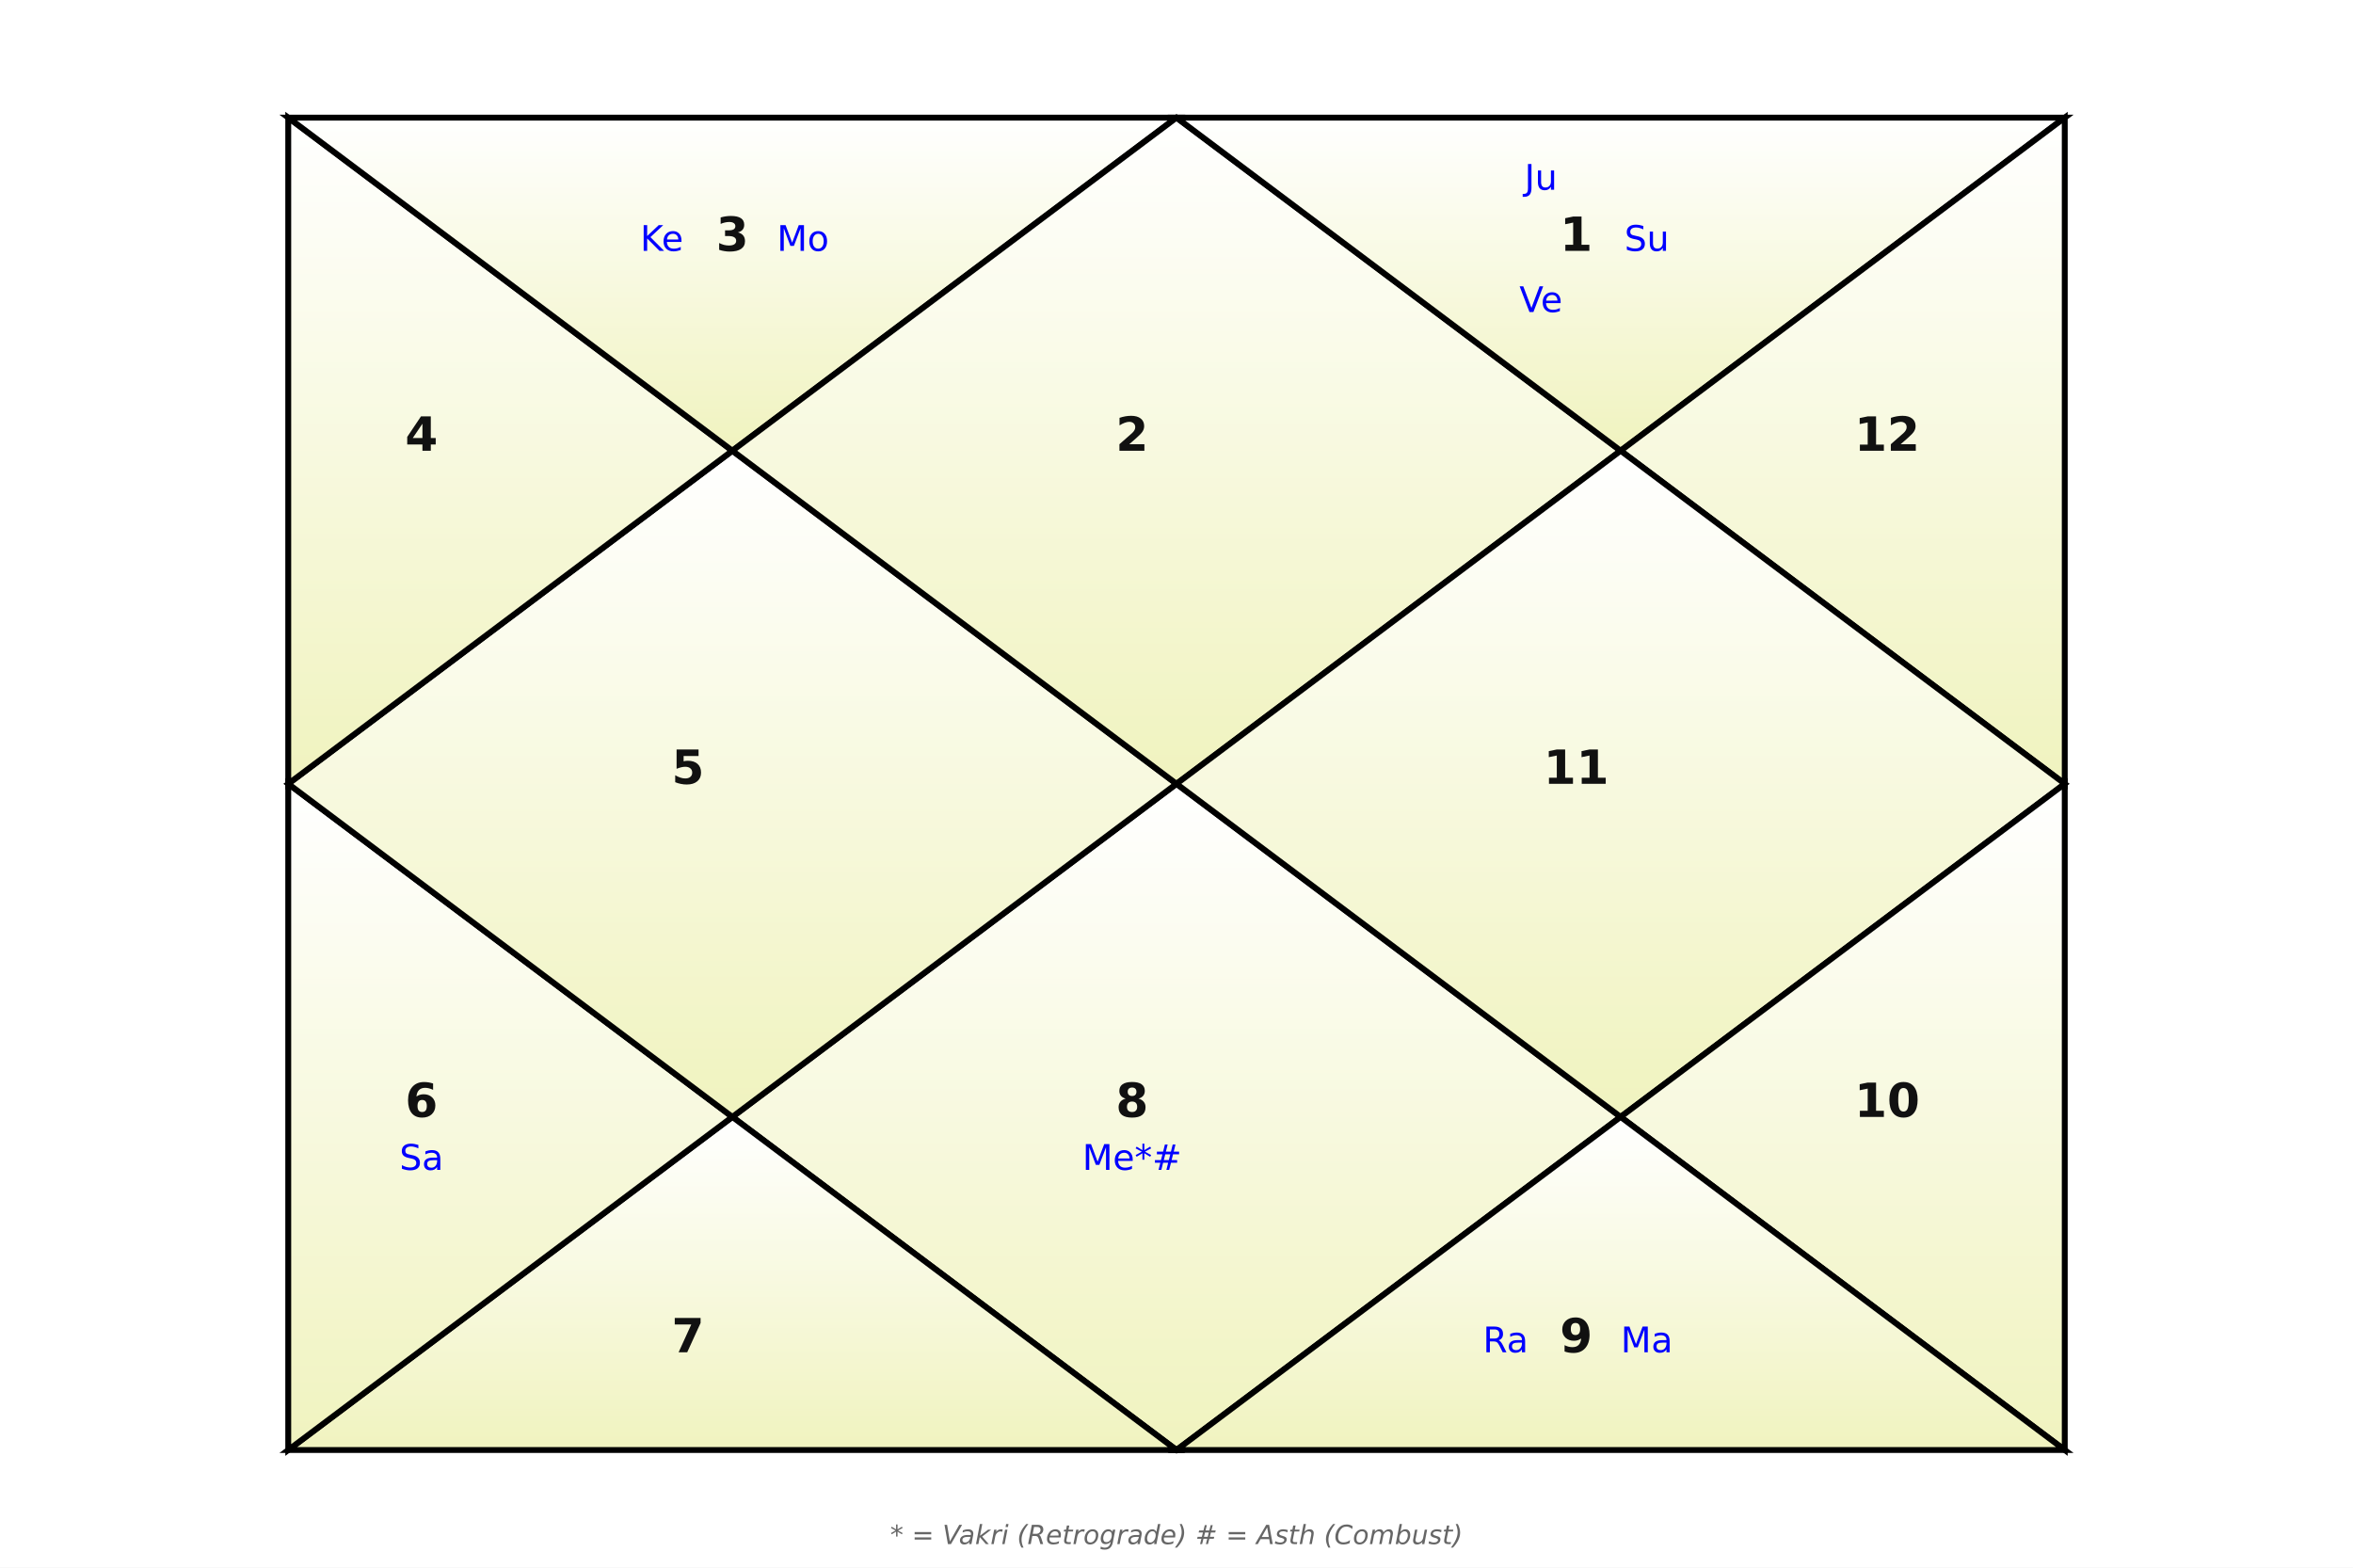
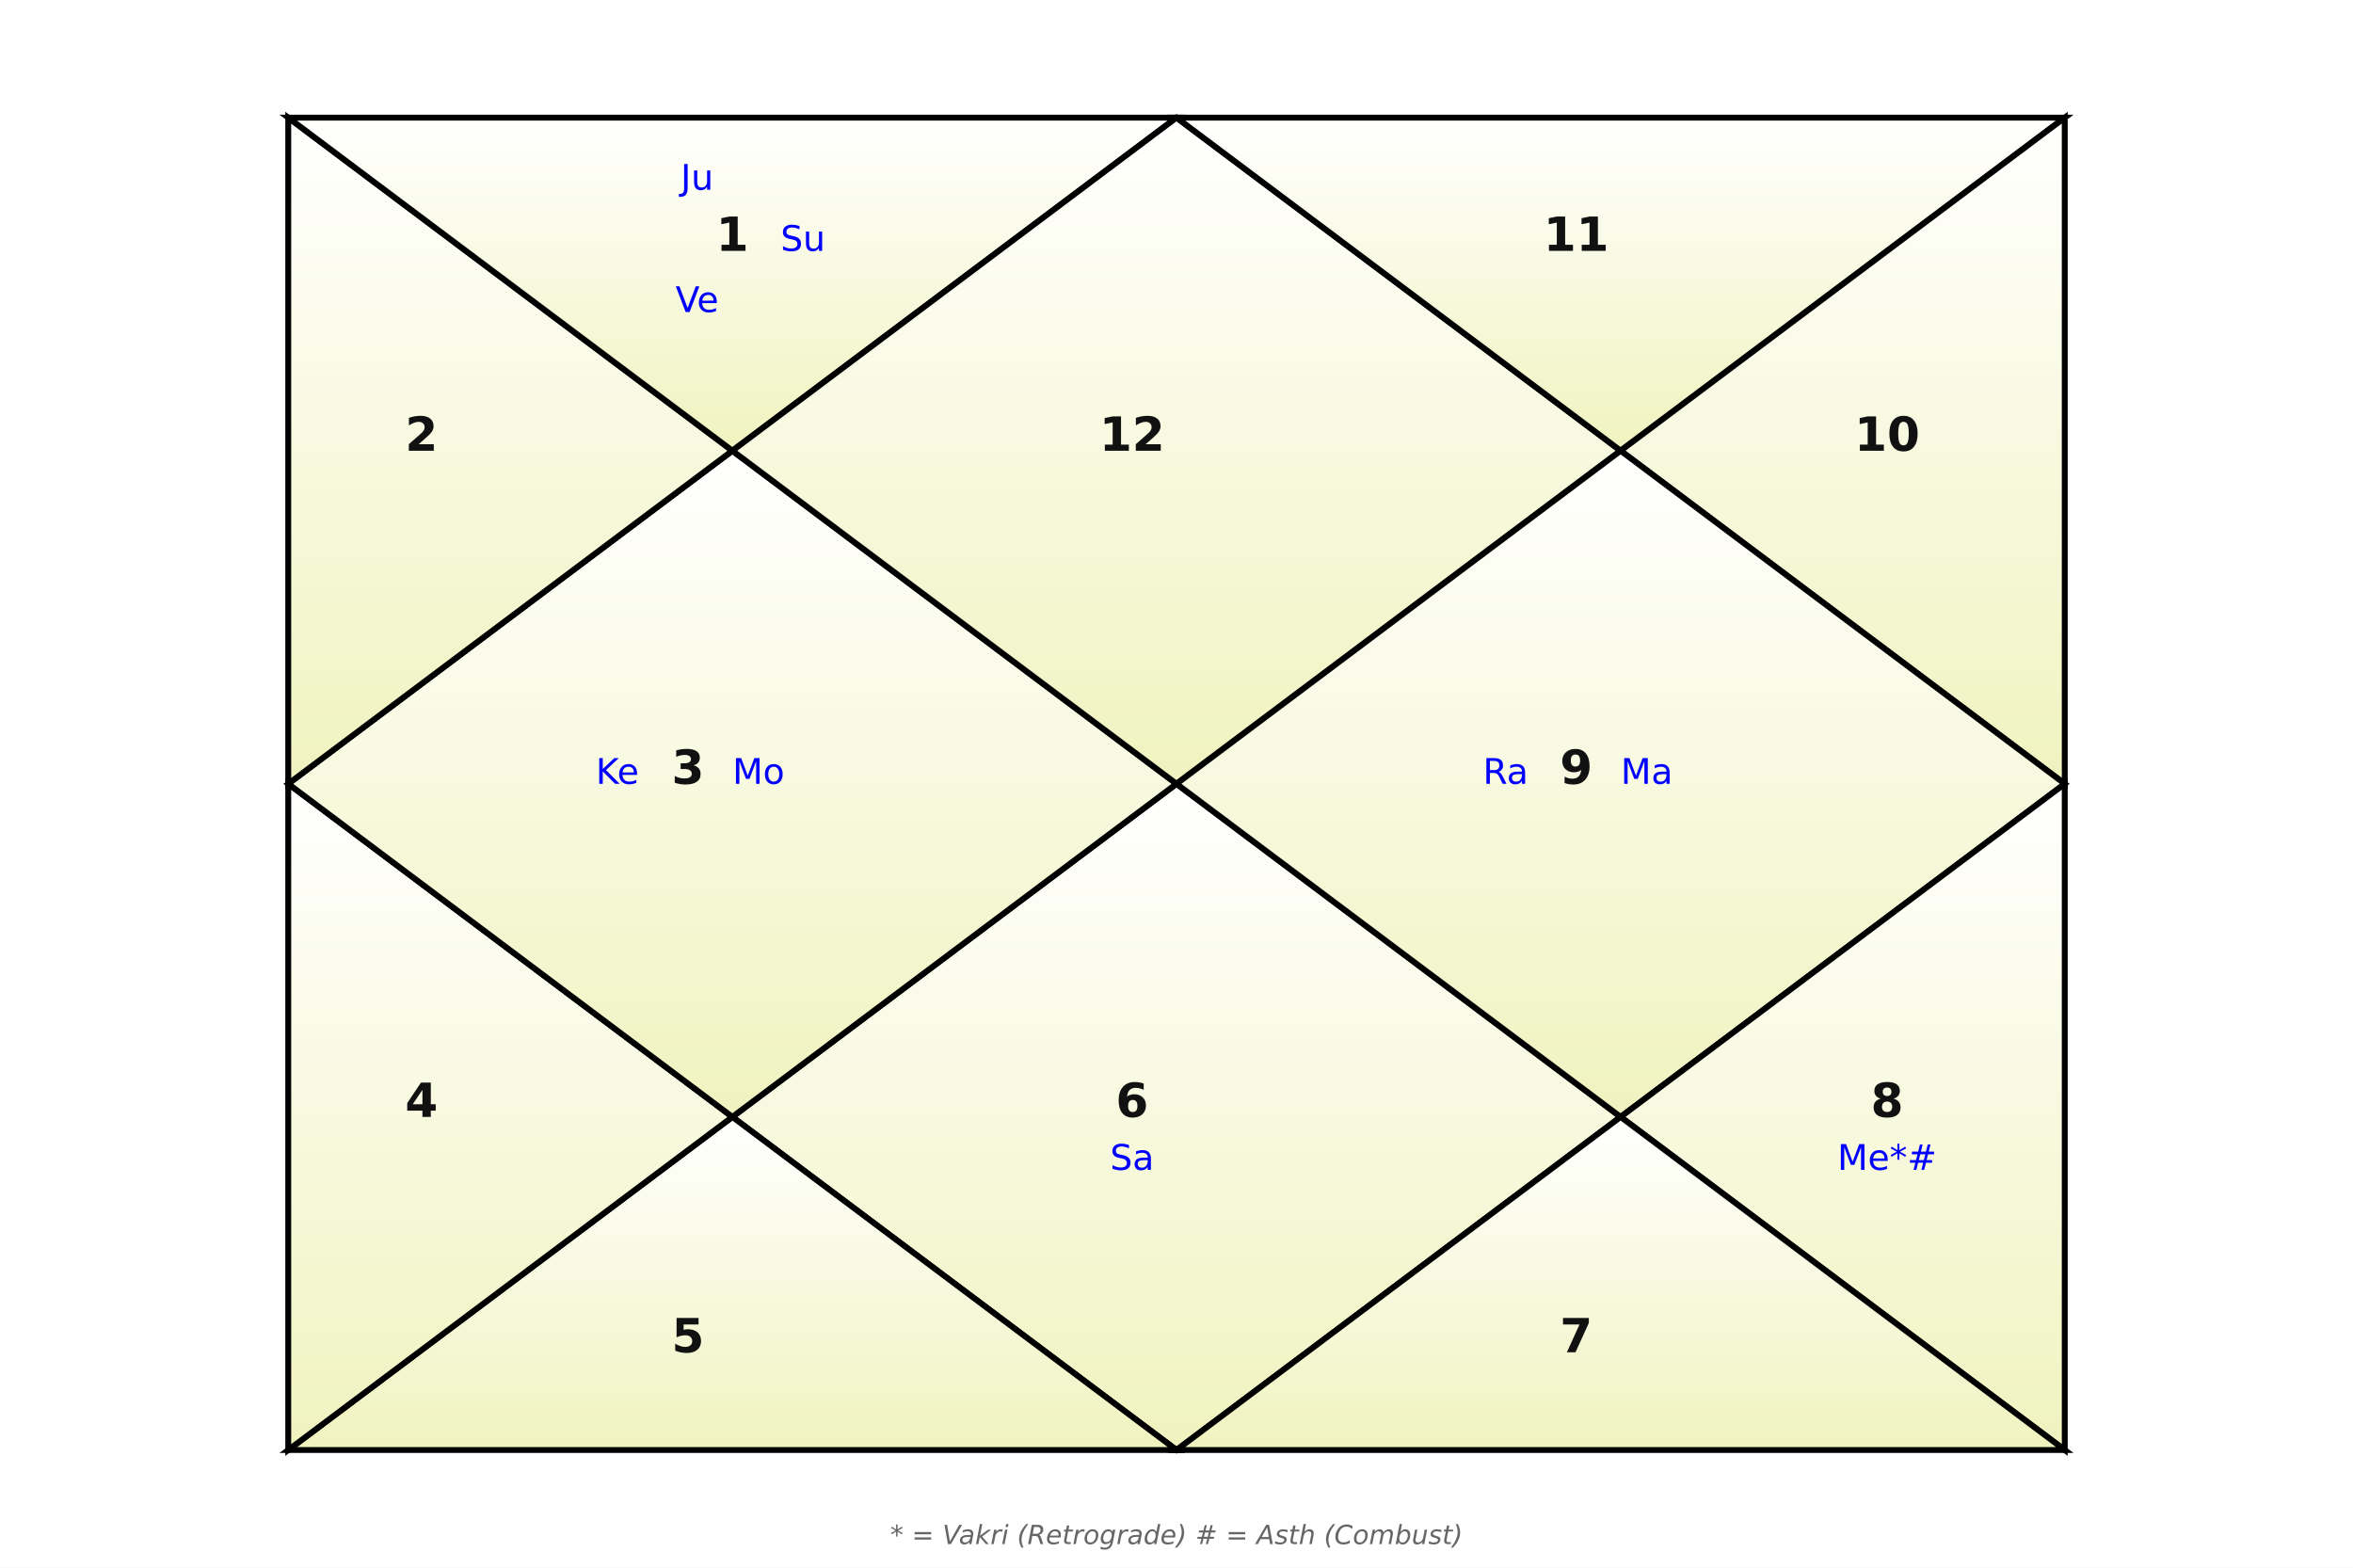
<svg xmlns="http://www.w3.org/2000/svg" baseProfile="full" height="100%" version="1.1" viewBox="0 0 800 533" width="100%">
  <defs>
    <linearGradient id="houseGrad" x1="0" x2="0" y1="0" y2="1">
      <stop offset="0" stop-color="white" />
      <stop offset="1" stop-color="#f0f3bf" />
    </linearGradient>
  </defs>
  <rect fill="white" height="533" width="800" x="0" y="0" />
  <polygon fill="url(#houseGrad)" points="249.0,379.75 400.0,493.0 551.0,379.75 400.0,266.5" stroke="#000" stroke-width="2" />
  <polygon fill="url(#houseGrad)" points="249.0,379.75 98.0,493.0 400.0,493.0" stroke="#000" stroke-width="2" />
  <polygon fill="url(#houseGrad)" points="98.0,266.5 98.0,493.0 249.0,379.75" stroke="#000" stroke-width="2" />
  <polygon fill="url(#houseGrad)" points="98.0,266.5 249.0,379.75 400.0,266.5 249.0,153.25" stroke="#000" stroke-width="2" />
  <polygon fill="url(#houseGrad)" points="98.0,40.0 98.0,266.5 249.0,153.25" stroke="#000" stroke-width="2" />
  <polygon fill="url(#houseGrad)" points="98.0,40.0 249.0,153.25 400.0,40.0" stroke="#000" stroke-width="2" />
  <polygon fill="url(#houseGrad)" points="249.0,153.25 400.0,266.5 551.0,153.25 400.0,40.0" stroke="#000" stroke-width="2" />
  <polygon fill="url(#houseGrad)" points="400.0,40.0 551.0,153.25 702.0,40.0" stroke="#000" stroke-width="2" />
  <polygon fill="url(#houseGrad)" points="551.0,153.25 702.0,266.5 702.0,40.0" stroke="#000" stroke-width="2" />
  <polygon fill="url(#houseGrad)" points="551.0,153.25 400.0,266.5 551.0,379.75 702.0,266.5" stroke="#000" stroke-width="2" />
  <polygon fill="url(#houseGrad)" points="551.0,379.75 702.0,493.0 702.0,266.5" stroke="#000" stroke-width="2" />
  <polygon fill="url(#houseGrad)" points="551.0,379.75 400.0,493.0 702.0,493.0" stroke="#000" stroke-width="2" />
-   <text fill="#111111" font-family="DejaVu Sans, Arial, sans-serif" font-size="16" font-weight="bold" text-anchor="middle" x="384.9" y="153.25">2</text>
-   <text fill="#111111" font-family="DejaVu Sans, Arial, sans-serif" font-size="16" font-weight="bold" text-anchor="middle" x="249.0" y="85.3">3</text>
-   <text fill="#0000ff" font-family="DejaVu Sans, Arial, sans-serif" font-size="12" text-anchor="middle" x="273.0" y="85.3">Mo</text>
-   <text fill="#0000ff" font-family="DejaVu Sans, Arial, sans-serif" font-size="12" text-anchor="middle" x="225.0" y="85.3">Ke</text>
-   <text fill="#111111" font-family="DejaVu Sans, Arial, sans-serif" font-size="16" font-weight="bold" text-anchor="middle" x="143.3" y="153.25">4</text>
-   <text fill="#111111" font-family="DejaVu Sans, Arial, sans-serif" font-size="16" font-weight="bold" text-anchor="middle" x="233.9" y="266.5">5</text>
-   <text fill="#111111" font-family="DejaVu Sans, Arial, sans-serif" font-size="16" font-weight="bold" text-anchor="middle" x="143.3" y="379.75">6</text>
-   <text fill="#0000ff" font-family="DejaVu Sans, Arial, sans-serif" font-size="12" text-anchor="middle" x="143.3" y="397.75">Sa</text>
-   <text fill="#111111" font-family="DejaVu Sans, Arial, sans-serif" font-size="16" font-weight="bold" text-anchor="middle" x="233.9" y="459.78">7</text>
-   <text fill="#111111" font-family="DejaVu Sans, Arial, sans-serif" font-size="16" font-weight="bold" text-anchor="middle" x="384.9" y="379.75">8</text>
-   <text fill="#0000ff" font-family="DejaVu Sans, Arial, sans-serif" font-size="12" text-anchor="middle" x="384.9" y="397.75">Me*#</text>
-   <text fill="#111111" font-family="DejaVu Sans, Arial, sans-serif" font-size="16" font-weight="bold" text-anchor="middle" x="535.9" y="459.78">9</text>
-   <text fill="#0000ff" font-family="DejaVu Sans, Arial, sans-serif" font-size="12" text-anchor="middle" x="559.9" y="459.78">Ma</text>
-   <text fill="#0000ff" font-family="DejaVu Sans, Arial, sans-serif" font-size="12" text-anchor="middle" x="511.9" y="459.78">Ra</text>
-   <text fill="#111111" font-family="DejaVu Sans, Arial, sans-serif" font-size="16" font-weight="bold" text-anchor="middle" x="641.6" y="379.75">10</text>
-   <text fill="#111111" font-family="DejaVu Sans, Arial, sans-serif" font-size="16" font-weight="bold" text-anchor="middle" x="535.9" y="266.5">11</text>
-   <text fill="#111111" font-family="DejaVu Sans, Arial, sans-serif" font-size="16" font-weight="bold" text-anchor="middle" x="641.6" y="153.25">12</text>
-   <text fill="#111111" font-family="DejaVu Sans, Arial, sans-serif" font-size="16" font-weight="bold" text-anchor="middle" x="535.9" y="85.3">1</text>
-   <text fill="#0000ff" font-family="DejaVu Sans, Arial, sans-serif" font-size="12" text-anchor="middle" x="559.9" y="85.3">Su</text>
-   <text fill="#0000ff" font-family="DejaVu Sans, Arial, sans-serif" font-size="12" text-anchor="middle" x="523.9" y="106.085">Ve</text>
-   <text fill="#0000ff" font-family="DejaVu Sans, Arial, sans-serif" font-size="12" text-anchor="middle" x="523.9" y="64.515">Ju</text>
+   <text fill="#111111" font-family="DejaVu Sans, Arial, sans-serif" font-size="16" font-weight="bold" text-anchor="middle" x="384.9" y="153.25">12</text>
+   <text fill="#111111" font-family="DejaVu Sans, Arial, sans-serif" font-size="16" font-weight="bold" text-anchor="middle" x="249.0" y="85.3">1</text>
+   <text fill="#0000ff" font-family="DejaVu Sans, Arial, sans-serif" font-size="12" text-anchor="middle" x="273.0" y="85.3">Su</text>
+   <text fill="#0000ff" font-family="DejaVu Sans, Arial, sans-serif" font-size="12" text-anchor="middle" x="237.0" y="106.085">Ve</text>
+   <text fill="#0000ff" font-family="DejaVu Sans, Arial, sans-serif" font-size="12" text-anchor="middle" x="237.0" y="64.515">Ju</text>
+   <text fill="#111111" font-family="DejaVu Sans, Arial, sans-serif" font-size="16" font-weight="bold" text-anchor="middle" x="143.3" y="153.25">2</text>
+   <text fill="#111111" font-family="DejaVu Sans, Arial, sans-serif" font-size="16" font-weight="bold" text-anchor="middle" x="233.9" y="266.5">3</text>
+   <text fill="#0000ff" font-family="DejaVu Sans, Arial, sans-serif" font-size="12" text-anchor="middle" x="257.9" y="266.5">Mo</text>
+   <text fill="#0000ff" font-family="DejaVu Sans, Arial, sans-serif" font-size="12" text-anchor="middle" x="209.9" y="266.5">Ke</text>
+   <text fill="#111111" font-family="DejaVu Sans, Arial, sans-serif" font-size="16" font-weight="bold" text-anchor="middle" x="143.3" y="379.75">4</text>
+   <text fill="#111111" font-family="DejaVu Sans, Arial, sans-serif" font-size="16" font-weight="bold" text-anchor="middle" x="233.9" y="459.78">5</text>
+   <text fill="#111111" font-family="DejaVu Sans, Arial, sans-serif" font-size="16" font-weight="bold" text-anchor="middle" x="384.9" y="379.75">6</text>
+   <text fill="#0000ff" font-family="DejaVu Sans, Arial, sans-serif" font-size="12" text-anchor="middle" x="384.9" y="397.75">Sa</text>
+   <text fill="#111111" font-family="DejaVu Sans, Arial, sans-serif" font-size="16" font-weight="bold" text-anchor="middle" x="535.9" y="459.78">7</text>
+   <text fill="#111111" font-family="DejaVu Sans, Arial, sans-serif" font-size="16" font-weight="bold" text-anchor="middle" x="641.6" y="379.75">8</text>
+   <text fill="#0000ff" font-family="DejaVu Sans, Arial, sans-serif" font-size="12" text-anchor="middle" x="641.6" y="397.75">Me*#</text>
+   <text fill="#111111" font-family="DejaVu Sans, Arial, sans-serif" font-size="16" font-weight="bold" text-anchor="middle" x="535.9" y="266.5">9</text>
+   <text fill="#0000ff" font-family="DejaVu Sans, Arial, sans-serif" font-size="12" text-anchor="middle" x="559.9" y="266.5">Ma</text>
+   <text fill="#0000ff" font-family="DejaVu Sans, Arial, sans-serif" font-size="12" text-anchor="middle" x="511.9" y="266.5">Ra</text>
+   <text fill="#111111" font-family="DejaVu Sans, Arial, sans-serif" font-size="16" font-weight="bold" text-anchor="middle" x="641.6" y="153.25">10</text>
+   <text fill="#111111" font-family="DejaVu Sans, Arial, sans-serif" font-size="16" font-weight="bold" text-anchor="middle" x="535.9" y="85.3">11</text>
  <text fill="#666" font-family="DejaVu Sans" font-size="9" font-style="italic" text-anchor="middle" x="400.0" y="525">* = Vakri (Retrograde)  # = Asth (Combust)</text>
</svg>
